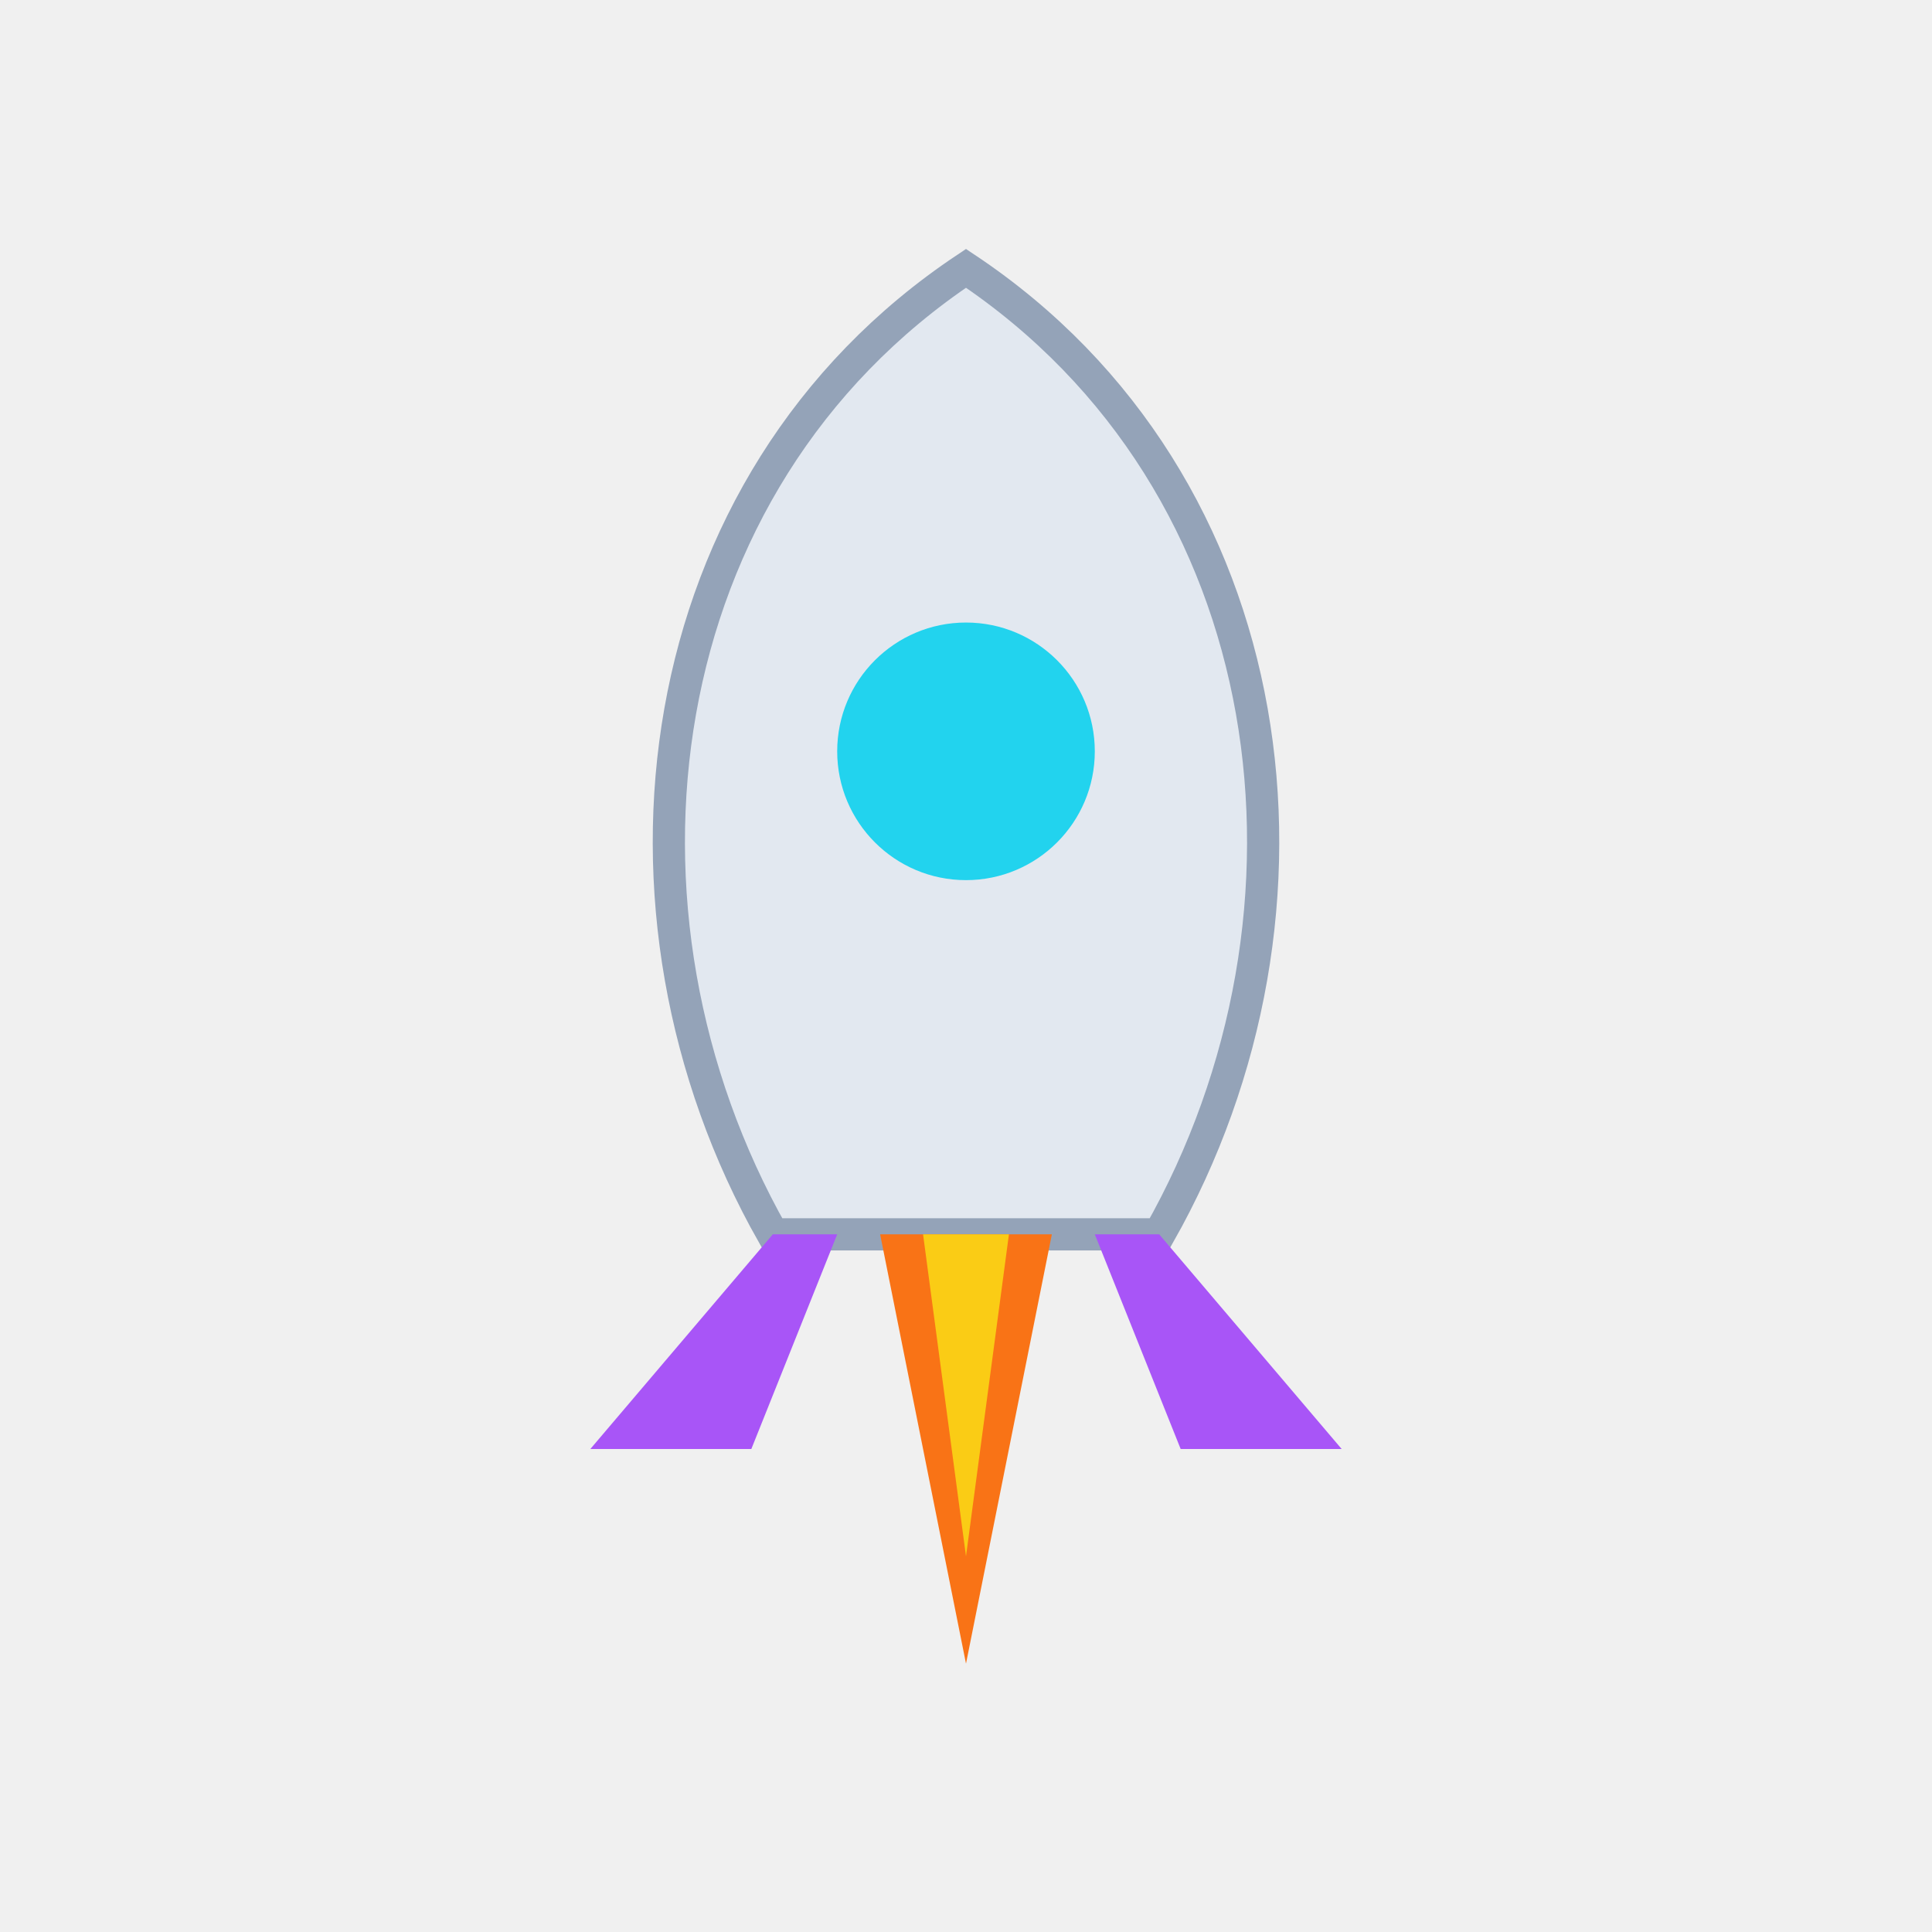
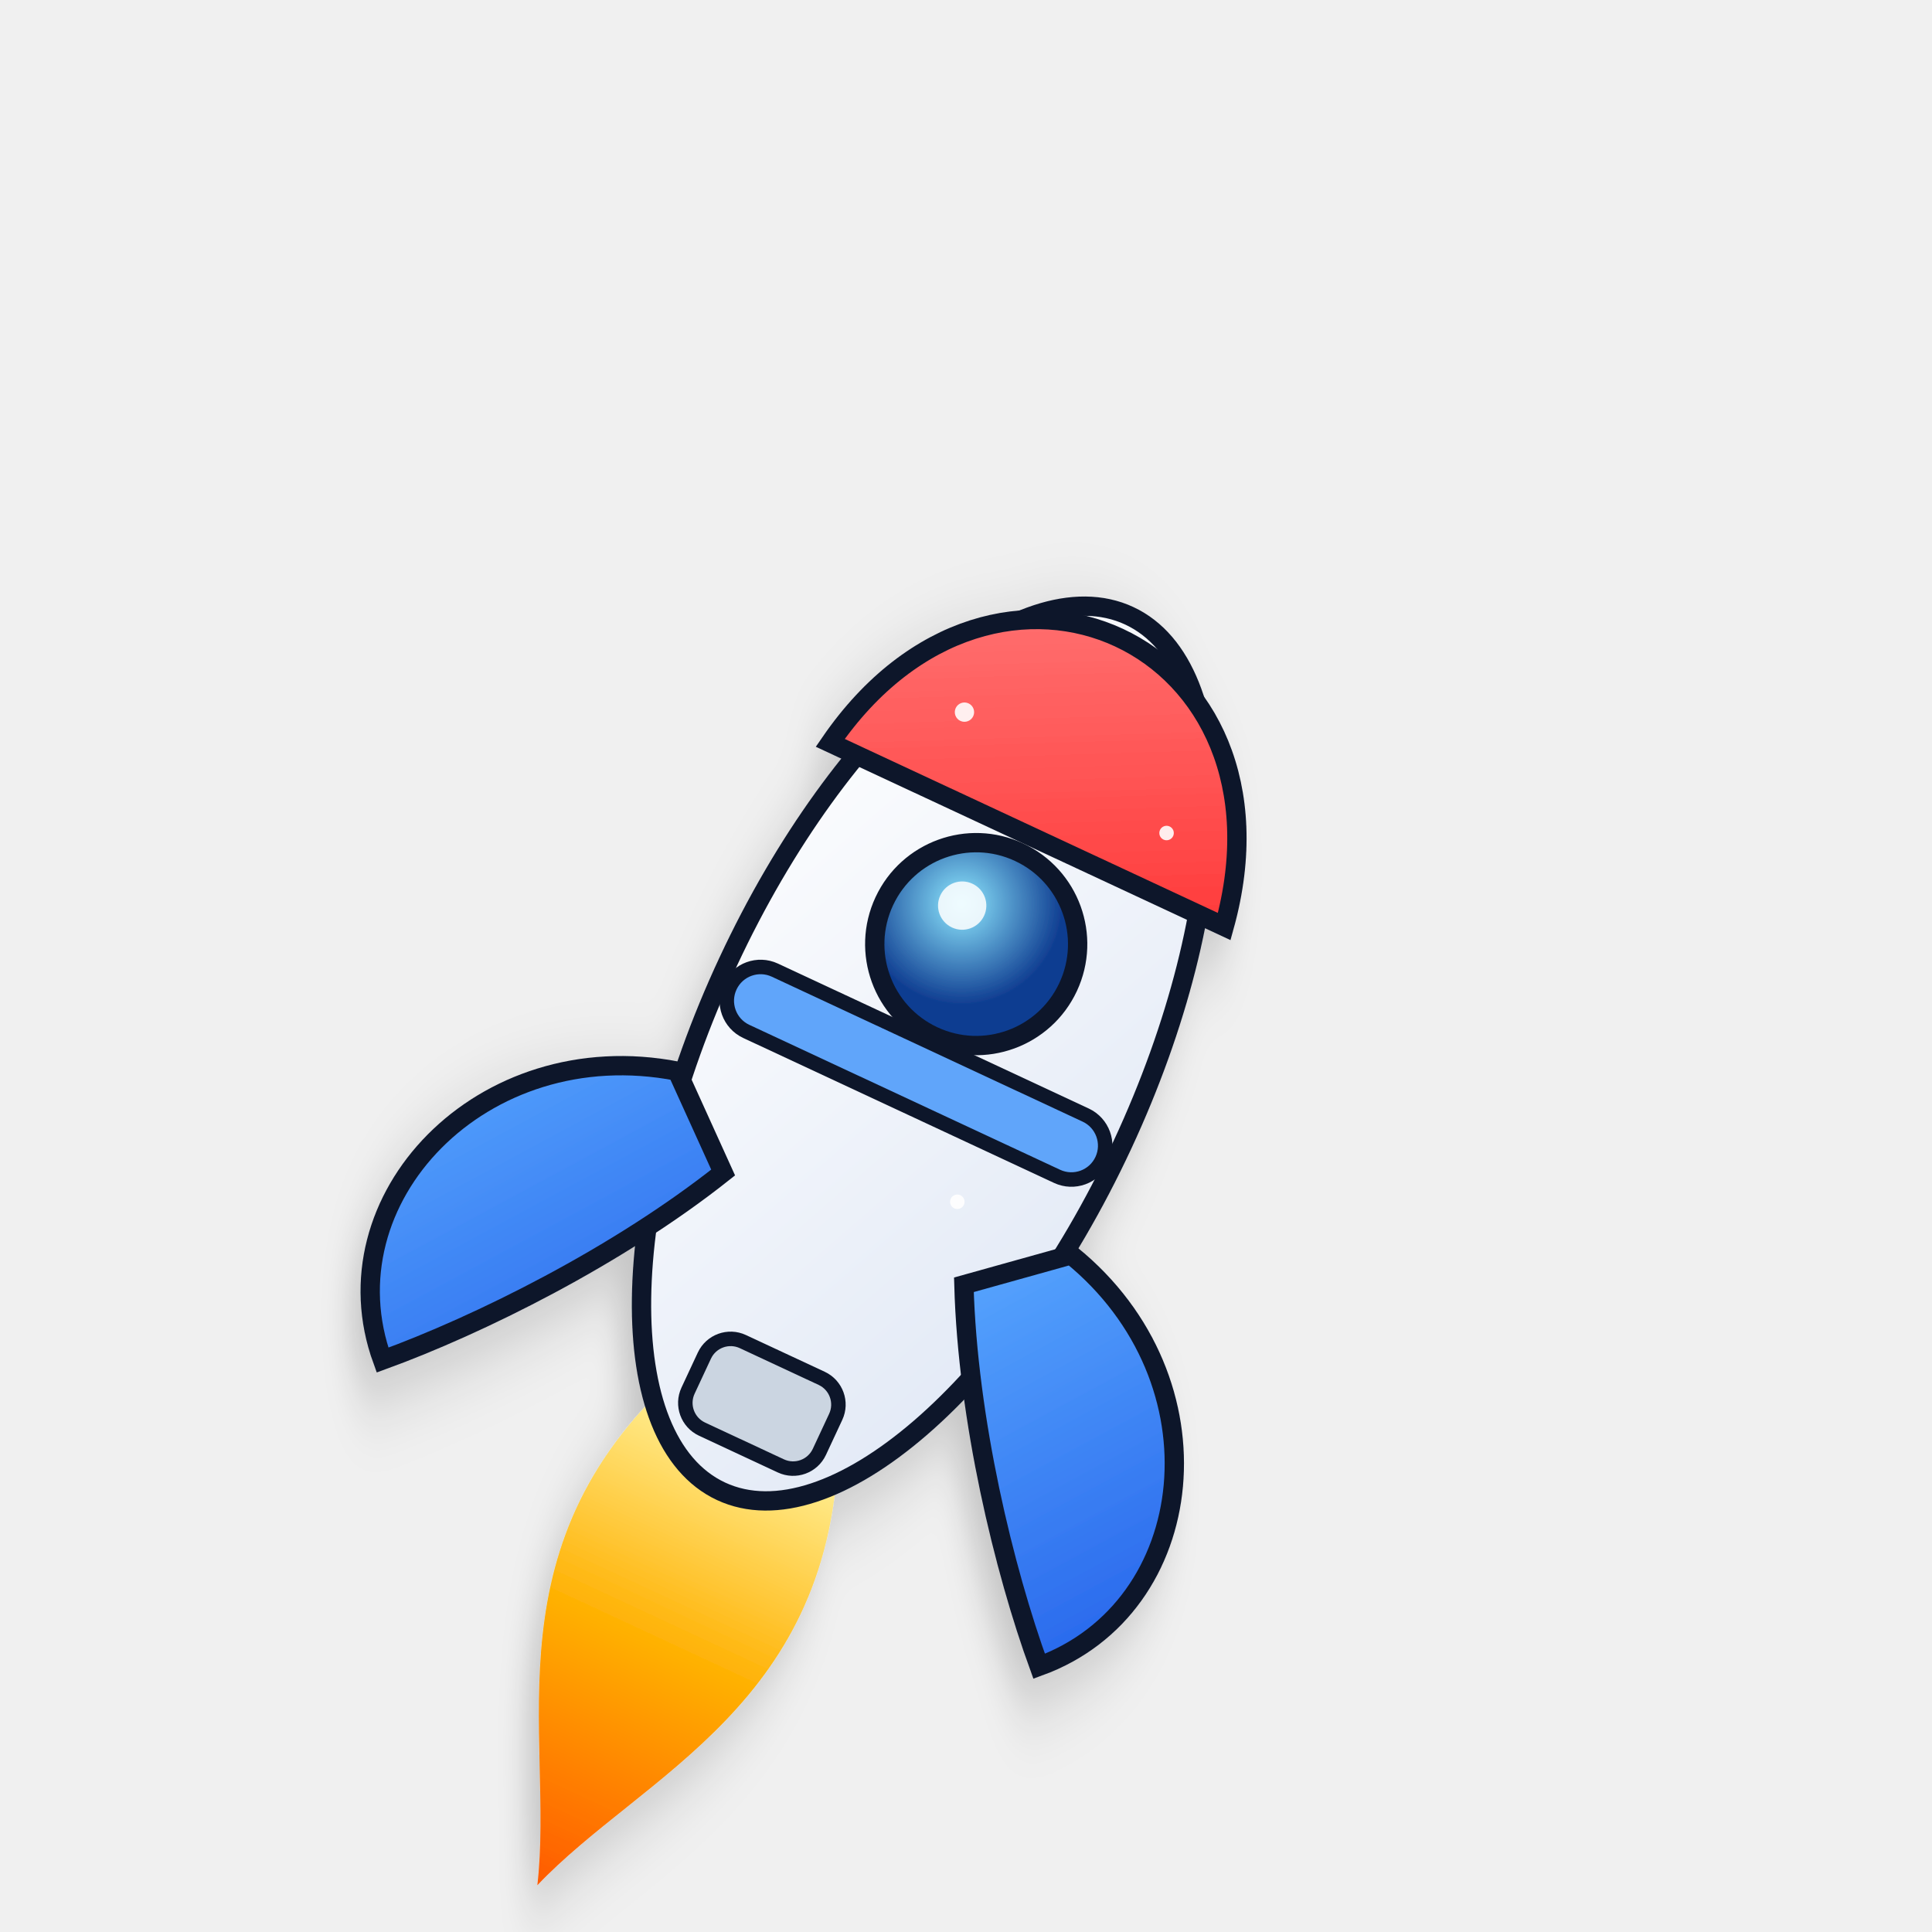
- <svg xmlns="http://www.w3.org/2000/svg" width="180" height="180" viewBox="0 0 180 180">
-   <g>
-     <path d="M90 25 C120 45 125 85 108 115 L72 115 C55 85 60 45 90 25Z" fill="#e2e8f0" stroke="#94a3b8" stroke-width="3" />
-     <circle cx="90" cy="70" r="12" fill="#22d3ee" />
-     <path d="M72 115 L55 135 L70 135 L78 115Z" fill="#a855f7" />
-     <path d="M108 115 L125 135 L110 135 L102 115Z" fill="#a855f7" />
-     <path d="M82 115 L90 155 L98 115Z" fill="#f97316" />
-     <path d="M86 115 L90 145 L94 115Z" fill="#facc15" />
+ <svg xmlns="http://www.w3.org/2000/svg" width="800" height="800" viewBox="0 0 800 800" role="img">
+   <defs>
+     <linearGradient id="bodyGrad" x1="0%" y1="0%" x2="100%" y2="100%">
+       <stop offset="0%" stop-color="#ffffff" />
+       <stop offset="100%" stop-color="#dfe7f5" />
+     </linearGradient>
+     <linearGradient id="noseGrad" x1="0%" y1="0%" x2="100%" y2="100%">
+       <stop offset="0%" stop-color="#ff7a7a" />
+       <stop offset="100%" stop-color="#ff3b3b" />
+     </linearGradient>
+     <linearGradient id="finGrad" x1="0%" y1="0%" x2="100%" y2="100%">
+       <stop offset="0%" stop-color="#5aa9ff" />
+       <stop offset="100%" stop-color="#2563eb" />
+     </linearGradient>
+     <radialGradient id="windowGrad" cx="35%" cy="35%">
+       <stop offset="0%" stop-color="#8fe9ff" />
+       <stop offset="100%" stop-color="#0f3d91" />
+     </radialGradient>
+     <linearGradient id="flameGrad" x1="0%" y1="0%" x2="0%" y2="100%">
+       <stop offset="0%" stop-color="#fff7a8" />
+       <stop offset="50%" stop-color="#ffb000" />
+       <stop offset="100%" stop-color="#ff5a00" />
+     </linearGradient>
+     <filter id="shadow" x="-20%" y="-20%" width="140%" height="140%">
+       <feDropShadow dx="0" dy="12" stdDeviation="12" flood-color="#000000" flood-opacity="0.18" />
+     </filter>
+   </defs>
+   <g transform="translate(400,400) rotate(25)" filter="url(#shadow)">
+     <path d="M -35 200              C -80 300, -20 360, 0 420              C 20 360, 80 300, 35 200 Z" fill="url(#flameGrad)" />
+     <ellipse cx="0" cy="40" rx="90" ry="200" fill="url(#bodyGrad)" stroke="#0f172a" stroke-width="8" />
+     <path d="M -90 -60              C -70 -180, 70 -180, 90 -60 Z" fill="url(#noseGrad)" stroke="#0f172a" stroke-width="8" />
+     <rect x="-85" y="35" width="170" height="28" rx="14" fill="#60a5fa" stroke="#0f172a" stroke-width="6" />
+     <circle cx="0" cy="-10" r="42" fill="url(#windowGrad)" stroke="#0f172a" stroke-width="8" />
+     <circle cx="-12" cy="-22" r="10" fill="#ffffff" opacity="0.85" />
+     <path d="M -90 90              C -170 110, -200 200, -150 250              C -120 220, -80 170, -55 120 Z" fill="url(#finGrad)" stroke="#0f172a" stroke-width="8" />
+     <path d="M 90 90              C 170 110, 200 200, 150 250              C 120 220, 80 170, 55 120 Z" fill="url(#finGrad)" stroke="#0f172a" stroke-width="8" />
+     <rect x="-30" y="180" width="60" height="40" rx="12" fill="#cbd5e1" stroke="#0f172a" stroke-width="6" />
+     <g fill="#ffffff" opacity="0.9">
+       <circle cx="-45" cy="-95" r="4" />
+       <circle cx="52" cy="-85" r="3" />
+       <circle cx="38" cy="90" r="3" />
+     </g>
  </g>
</svg>
